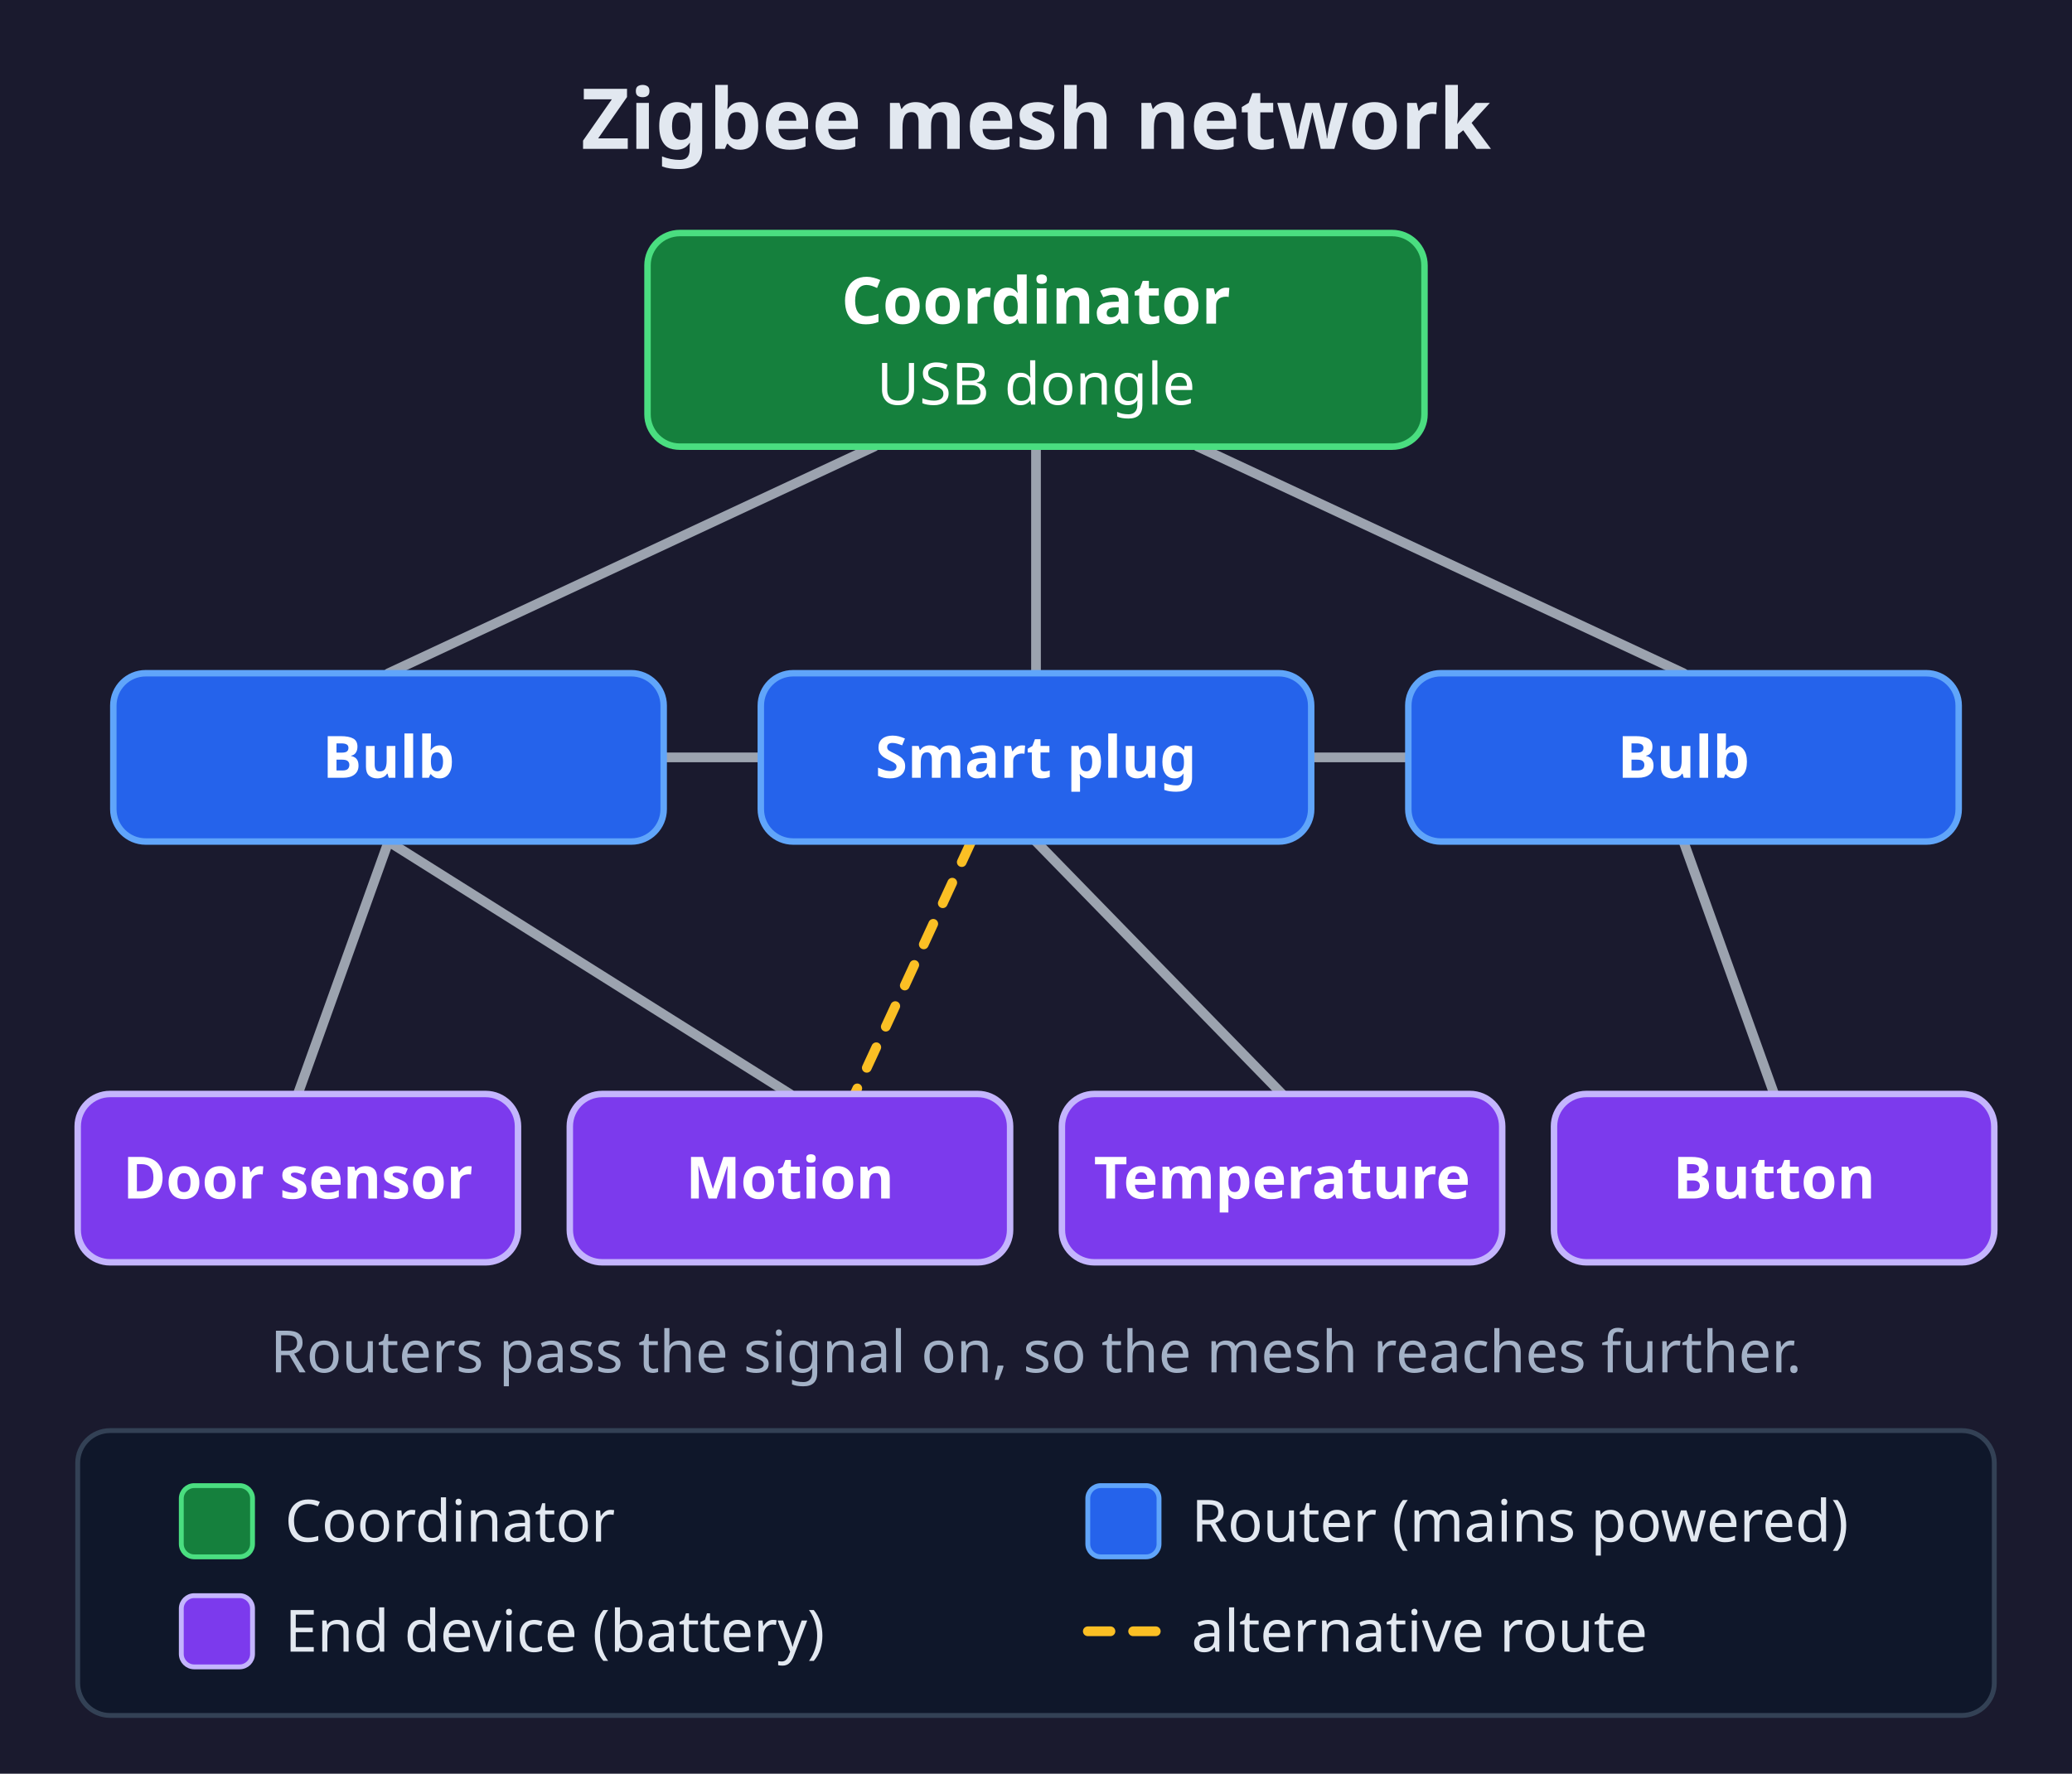
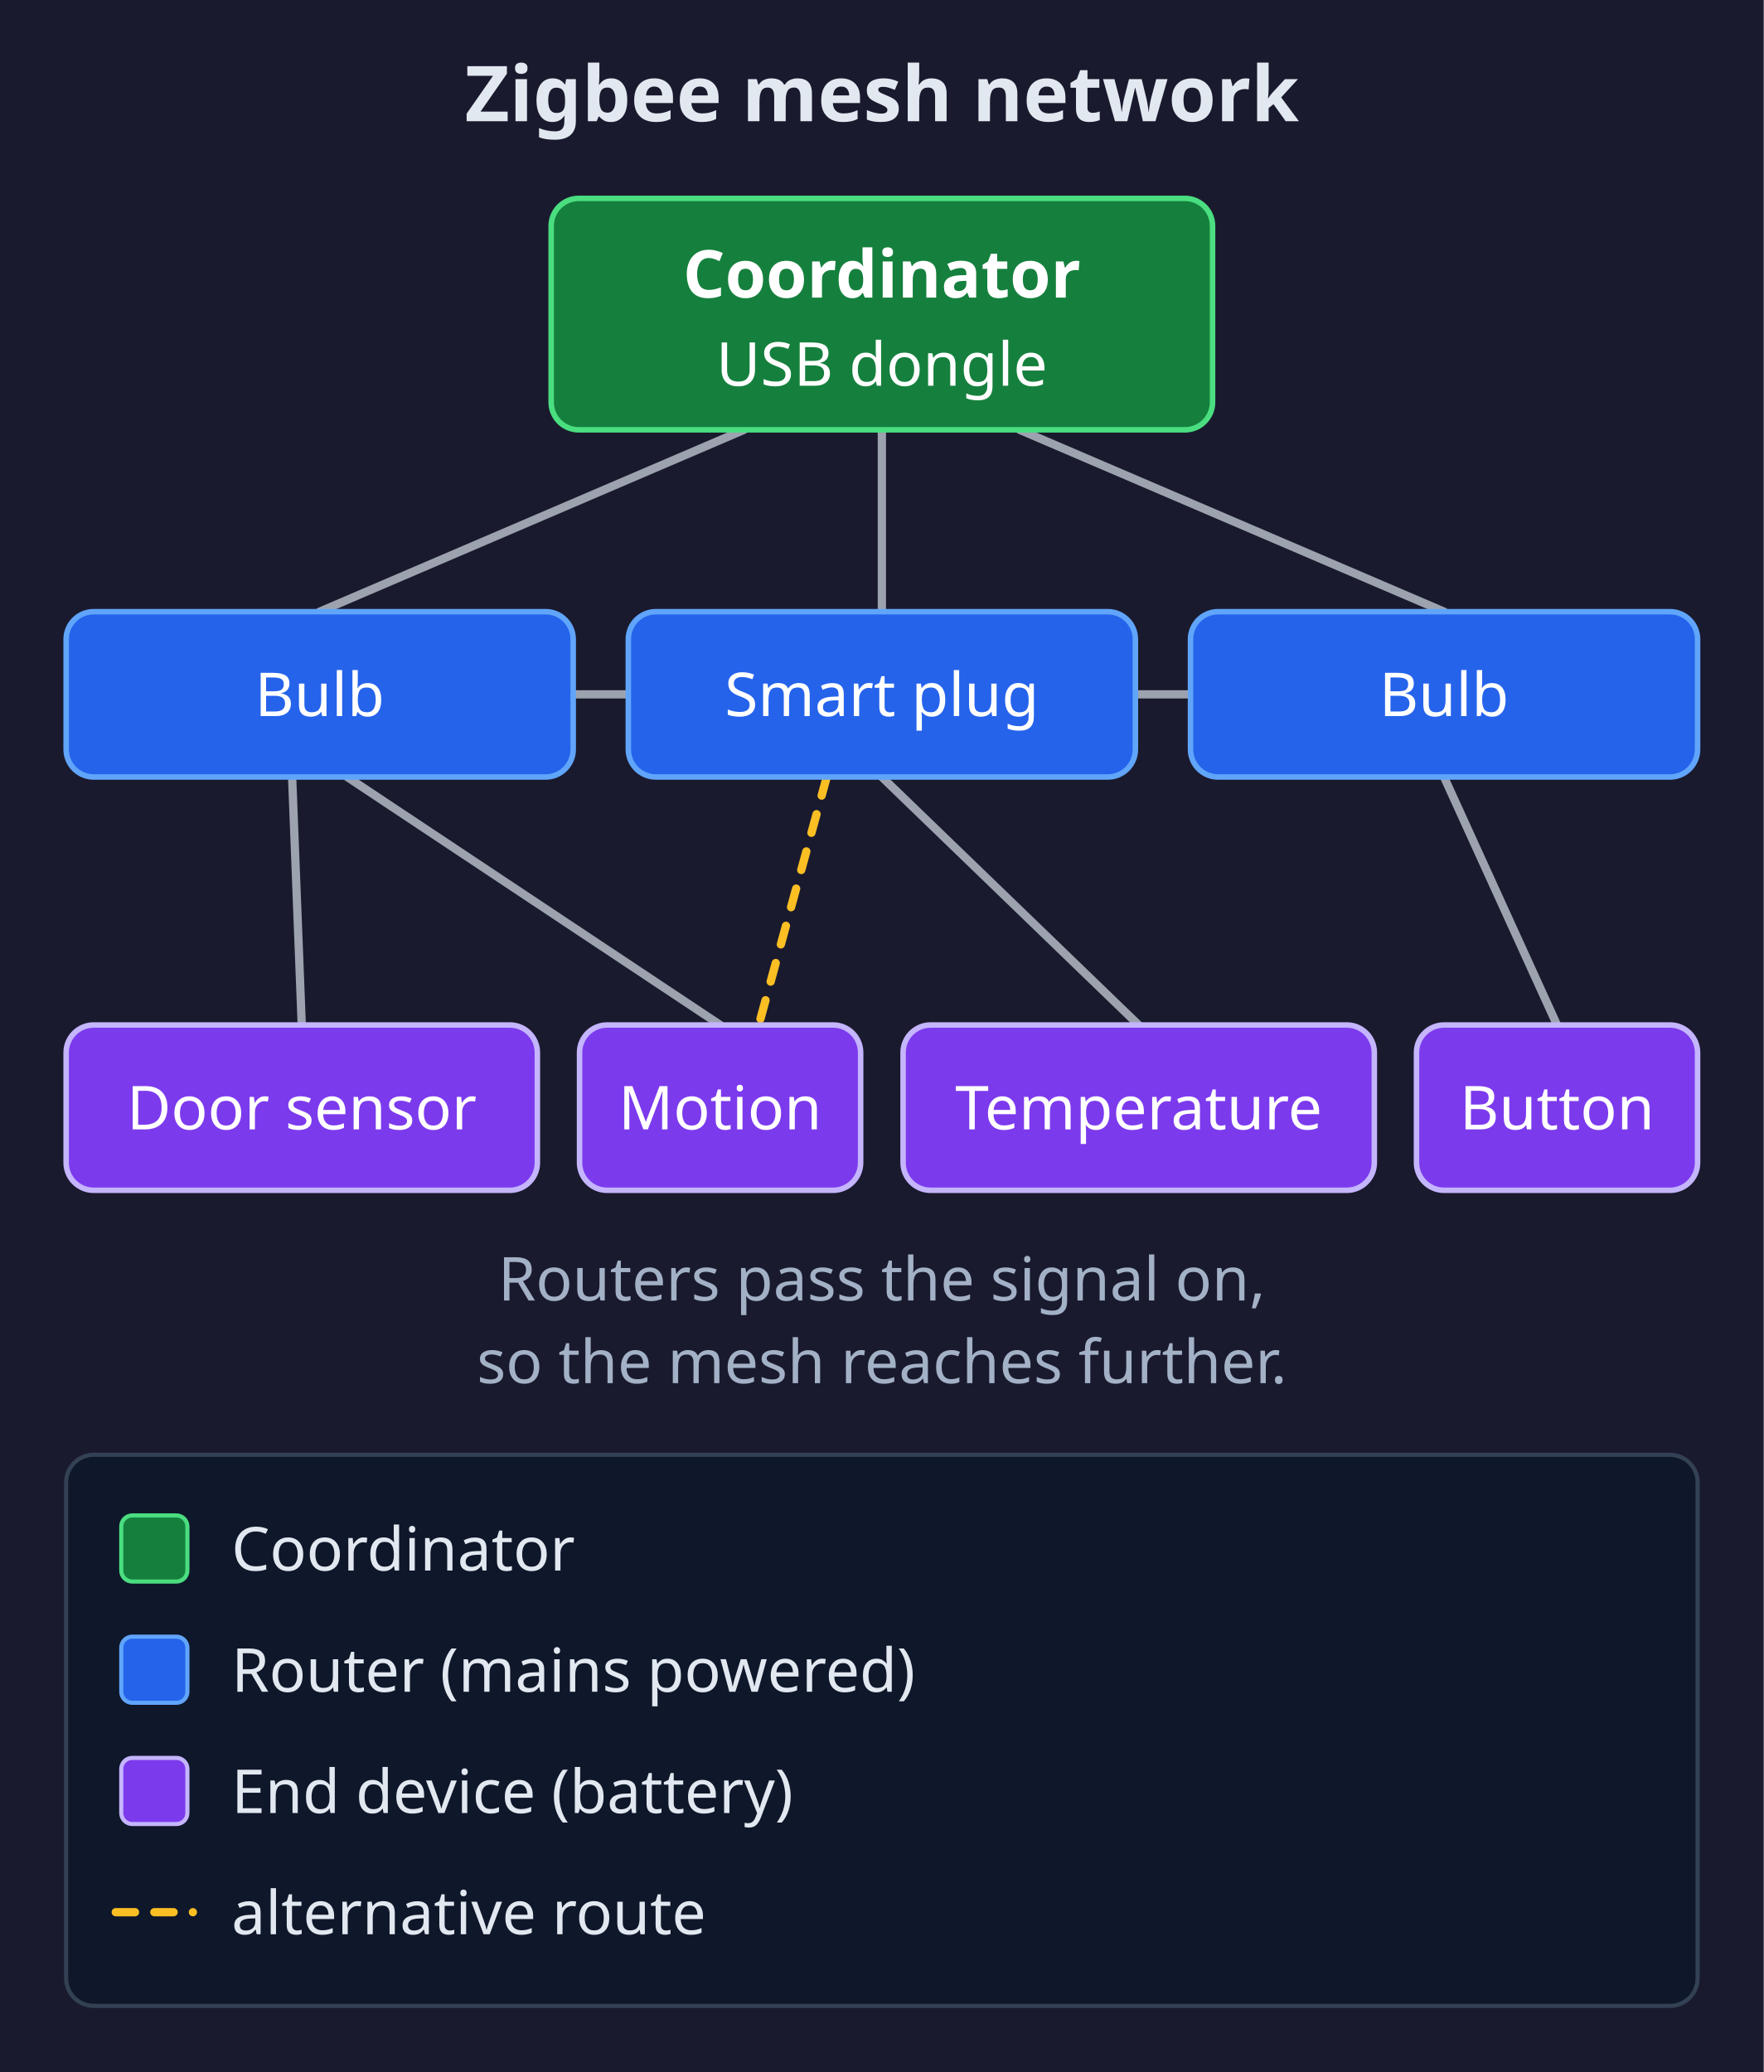
- <svg xmlns="http://www.w3.org/2000/svg" viewBox="0 0 640 548" role="img" lang="en" font-family="system-ui, sans-serif">
-   <rect x="0" y="0" width="640" height="548" fill="#1a1a2e" />
-   <text x="320" y="46" font-size="26" fill="#e2e8f0" text-anchor="middle" font-weight="700">Zigbee mesh network</text>
-   <path d="M270 138L120 208" fill="none" stroke="#9ca3af" stroke-width="3" stroke-linecap="round" stroke-linejoin="round" />
-   <path d="M320 138L320 208" fill="none" stroke="#9ca3af" stroke-width="3" stroke-linecap="round" stroke-linejoin="round" />
-   <path d="M370 138L520 208" fill="none" stroke="#9ca3af" stroke-width="3" stroke-linecap="round" stroke-linejoin="round" />
-   <path d="M205 234L235 234" fill="none" stroke="#9ca3af" stroke-width="3" stroke-linecap="round" stroke-linejoin="round" />
-   <path d="M405 234L435 234" fill="none" stroke="#9ca3af" stroke-width="3" stroke-linecap="round" stroke-linejoin="round" />
-   <path d="M120 260L92 338" fill="none" stroke="#9ca3af" stroke-width="3" stroke-linecap="round" stroke-linejoin="round" />
-   <path d="M120 260L244 338" fill="none" stroke="#9ca3af" stroke-width="3" stroke-linecap="round" stroke-linejoin="round" />
-   <path d="M320 260L396 338" fill="none" stroke="#9ca3af" stroke-width="3" stroke-linecap="round" stroke-linejoin="round" />
-   <path d="M520 260L548 338" fill="none" stroke="#9ca3af" stroke-width="3" stroke-linecap="round" stroke-linejoin="round" />
-   <path d="M300 260L264 338" fill="none" stroke="#fbbf24" stroke-width="3" stroke-linecap="round" stroke-linejoin="round" stroke-dasharray="7 7" />
-   <rect x="200" y="72" width="240" height="66" rx="10" fill="#15803d" stroke="#4ade80" stroke-width="2" />
-   <text x="320" y="100" font-size="20" fill="#ffffff" text-anchor="middle" font-weight="700">Coordinator</text>
-   <text x="320" y="125" font-size="18" fill="#ffffff" text-anchor="middle">USB dongle</text>
-   <rect x="35" y="208" width="170" height="52" rx="10" fill="#2563eb" stroke="#60a5fa" stroke-width="2" />
-   <text x="120" y="240.3" font-size="18" fill="#ffffff" text-anchor="middle" font-weight="700">Bulb</text>
-   <rect x="235" y="208" width="170" height="52" rx="10" fill="#2563eb" stroke="#60a5fa" stroke-width="2" />
-   <text x="320" y="240.3" font-size="18" fill="#ffffff" text-anchor="middle" font-weight="700">Smart plug</text>
-   <rect x="435" y="208" width="170" height="52" rx="10" fill="#2563eb" stroke="#60a5fa" stroke-width="2" />
-   <text x="520" y="240.3" font-size="18" fill="#ffffff" text-anchor="middle" font-weight="700">Bulb</text>
-   <rect x="24" y="338" width="136" height="52" rx="10" fill="#7c3aed" stroke="#c4b5fd" stroke-width="2" />
-   <text x="92" y="370.3" font-size="18" fill="#ffffff" text-anchor="middle" font-weight="700">Door sensor</text>
-   <rect x="176" y="338" width="136" height="52" rx="10" fill="#7c3aed" stroke="#c4b5fd" stroke-width="2" />
-   <text x="244" y="370.3" font-size="18" fill="#ffffff" text-anchor="middle" font-weight="700">Motion</text>
-   <rect x="328" y="338" width="136" height="52" rx="10" fill="#7c3aed" stroke="#c4b5fd" stroke-width="2" />
-   <text x="396" y="370.3" font-size="18" fill="#ffffff" text-anchor="middle" font-weight="700">Temperature</text>
-   <rect x="480" y="338" width="136" height="52" rx="10" fill="#7c3aed" stroke="#c4b5fd" stroke-width="2" />
-   <text x="548" y="370.3" font-size="18" fill="#ffffff" text-anchor="middle" font-weight="700">Button</text>
-   <text x="320" y="424" font-size="18" fill="#a3b1c6" text-anchor="middle">Routers pass the signal on, so the mesh reaches further.</text>
-   <rect x="24" y="442" width="592" height="88" rx="10" fill="#0f172a" stroke="#334155" stroke-width="1.5" />
-   <rect x="56" y="459" width="22" height="22" rx="4" fill="#15803d" stroke="#4ade80" stroke-width="1.5" />
-   <text x="88" y="476.3" font-size="18" fill="#e2e8f0">Coordinator</text>
-   <rect x="336" y="459" width="22" height="22" rx="4" fill="#2563eb" stroke="#60a5fa" stroke-width="1.5" />
-   <text x="368" y="476.3" font-size="18" fill="#e2e8f0">Router (mains powered)</text>
-   <rect x="56" y="493" width="22" height="22" rx="4" fill="#7c3aed" stroke="#c4b5fd" stroke-width="1.5" />
-   <text x="88" y="510.3" font-size="18" fill="#e2e8f0">End device (battery)</text>
-   <path d="M336 504L358 504" fill="none" stroke="#fbbf24" stroke-width="3" stroke-linecap="round" stroke-linejoin="round" stroke-dasharray="7 7" />
-   <text x="368" y="510.3" font-size="18" fill="#e2e8f0">alternative route</text>
+ <svg xmlns="http://www.w3.org/2000/svg" viewBox="0 0 640 752" role="img" lang="en" font-family="system-ui, sans-serif">
+   <rect x="0" y="0" width="640" height="752" fill="#1a1a2e" />
+   <text x="320" y="44" font-size="28" fill="#e2e8f0" text-anchor="middle" font-weight="700">Zigbee mesh network</text>
+   <path d="M270 156L116 222" fill="none" stroke="#9ca3af" stroke-width="3" stroke-linecap="round" stroke-linejoin="round" />
+   <path d="M320 156L320 222" fill="none" stroke="#9ca3af" stroke-width="3" stroke-linecap="round" stroke-linejoin="round" />
+   <path d="M370 156L524 222" fill="none" stroke="#9ca3af" stroke-width="3" stroke-linecap="round" stroke-linejoin="round" />
+   <path d="M208 252L228 252" fill="none" stroke="#9ca3af" stroke-width="3" stroke-linecap="round" stroke-linejoin="round" />
+   <path d="M412 252L432 252" fill="none" stroke="#9ca3af" stroke-width="3" stroke-linecap="round" stroke-linejoin="round" />
+   <path d="M106 282L109.5 372" fill="none" stroke="#9ca3af" stroke-width="3" stroke-linecap="round" stroke-linejoin="round" />
+   <path d="M126 282L261.333 372" fill="none" stroke="#9ca3af" stroke-width="3" stroke-linecap="round" stroke-linejoin="round" />
+   <path d="M320 282L413.167 372" fill="none" stroke="#9ca3af" stroke-width="3" stroke-linecap="round" stroke-linejoin="round" />
+   <path d="M524 282L565 372" fill="none" stroke="#9ca3af" stroke-width="3" stroke-linecap="round" stroke-linejoin="round" />
+   <path d="M300 282L275.333 372" fill="none" stroke="#fbbf24" stroke-width="3" stroke-linecap="round" stroke-linejoin="round" stroke-dasharray="7 7" />
+   <rect x="200" y="72" width="240" height="84" rx="10" fill="#15803d" stroke="#4ade80" stroke-width="2" />
+   <text x="320" y="108" font-size="24" fill="#ffffff" text-anchor="middle" font-weight="700">Coordinator</text>
+   <text x="320" y="140" font-size="22" fill="#ffffff" text-anchor="middle">USB dongle</text>
+   <rect x="24" y="222" width="184" height="60" rx="10" fill="#2563eb" stroke="#60a5fa" stroke-width="2" />
+   <text x="116" y="259.9" font-size="22" fill="#ffffff" text-anchor="middle">Bulb</text>
+   <rect x="228" y="222" width="184" height="60" rx="10" fill="#2563eb" stroke="#60a5fa" stroke-width="2" />
+   <text x="320" y="259.9" font-size="22" fill="#ffffff" text-anchor="middle">Smart plug</text>
+   <rect x="432" y="222" width="184" height="60" rx="10" fill="#2563eb" stroke="#60a5fa" stroke-width="2" />
+   <text x="524" y="259.9" font-size="22" fill="#ffffff" text-anchor="middle">Bulb</text>
+   <rect x="24" y="372" width="171" height="60" rx="10" fill="#7c3aed" stroke="#c4b5fd" stroke-width="2" />
+   <text x="109.5" y="409.9" font-size="22" fill="#ffffff" text-anchor="middle">Door sensor</text>
+   <rect x="210.3" y="372" width="102" height="60" rx="10" fill="#7c3aed" stroke="#c4b5fd" stroke-width="2" />
+   <text x="261.3" y="409.9" font-size="22" fill="#ffffff" text-anchor="middle">Motion</text>
+   <rect x="327.7" y="372" width="171" height="60" rx="10" fill="#7c3aed" stroke="#c4b5fd" stroke-width="2" />
+   <text x="413.2" y="409.9" font-size="22" fill="#ffffff" text-anchor="middle">Temperature</text>
+   <rect x="514" y="372" width="102" height="60" rx="10" fill="#7c3aed" stroke="#c4b5fd" stroke-width="2" />
+   <text x="565" y="409.9" font-size="22" fill="#ffffff" text-anchor="middle">Button</text>
+   <text x="320" y="472" font-size="22" fill="#a3b1c6" text-anchor="middle">Routers pass the signal on,</text>
+   <text x="320" y="502" font-size="22" fill="#a3b1c6" text-anchor="middle">so the mesh reaches further.</text>
+   <rect x="24" y="528" width="592" height="200" rx="10" fill="#0f172a" stroke="#334155" stroke-width="1.5" />
+   <rect x="44" y="550" width="24" height="24" rx="4" fill="#15803d" stroke="#4ade80" stroke-width="1.5" />
+   <text x="84" y="570" font-size="22" fill="#e2e8f0">Coordinator</text>
+   <rect x="44" y="594" width="24" height="24" rx="4" fill="#2563eb" stroke="#60a5fa" stroke-width="1.5" />
+   <text x="84" y="614" font-size="22" fill="#e2e8f0">Router (mains powered)</text>
+   <rect x="44" y="638" width="24" height="24" rx="4" fill="#7c3aed" stroke="#c4b5fd" stroke-width="1.5" />
+   <text x="84" y="658" font-size="22" fill="#e2e8f0">End device (battery)</text>
+   <path d="M42 694L70 694" fill="none" stroke="#fbbf24" stroke-width="3" stroke-linecap="round" stroke-linejoin="round" stroke-dasharray="7 7" />
+   <text x="84" y="702" font-size="22" fill="#e2e8f0">alternative route</text>
</svg>
